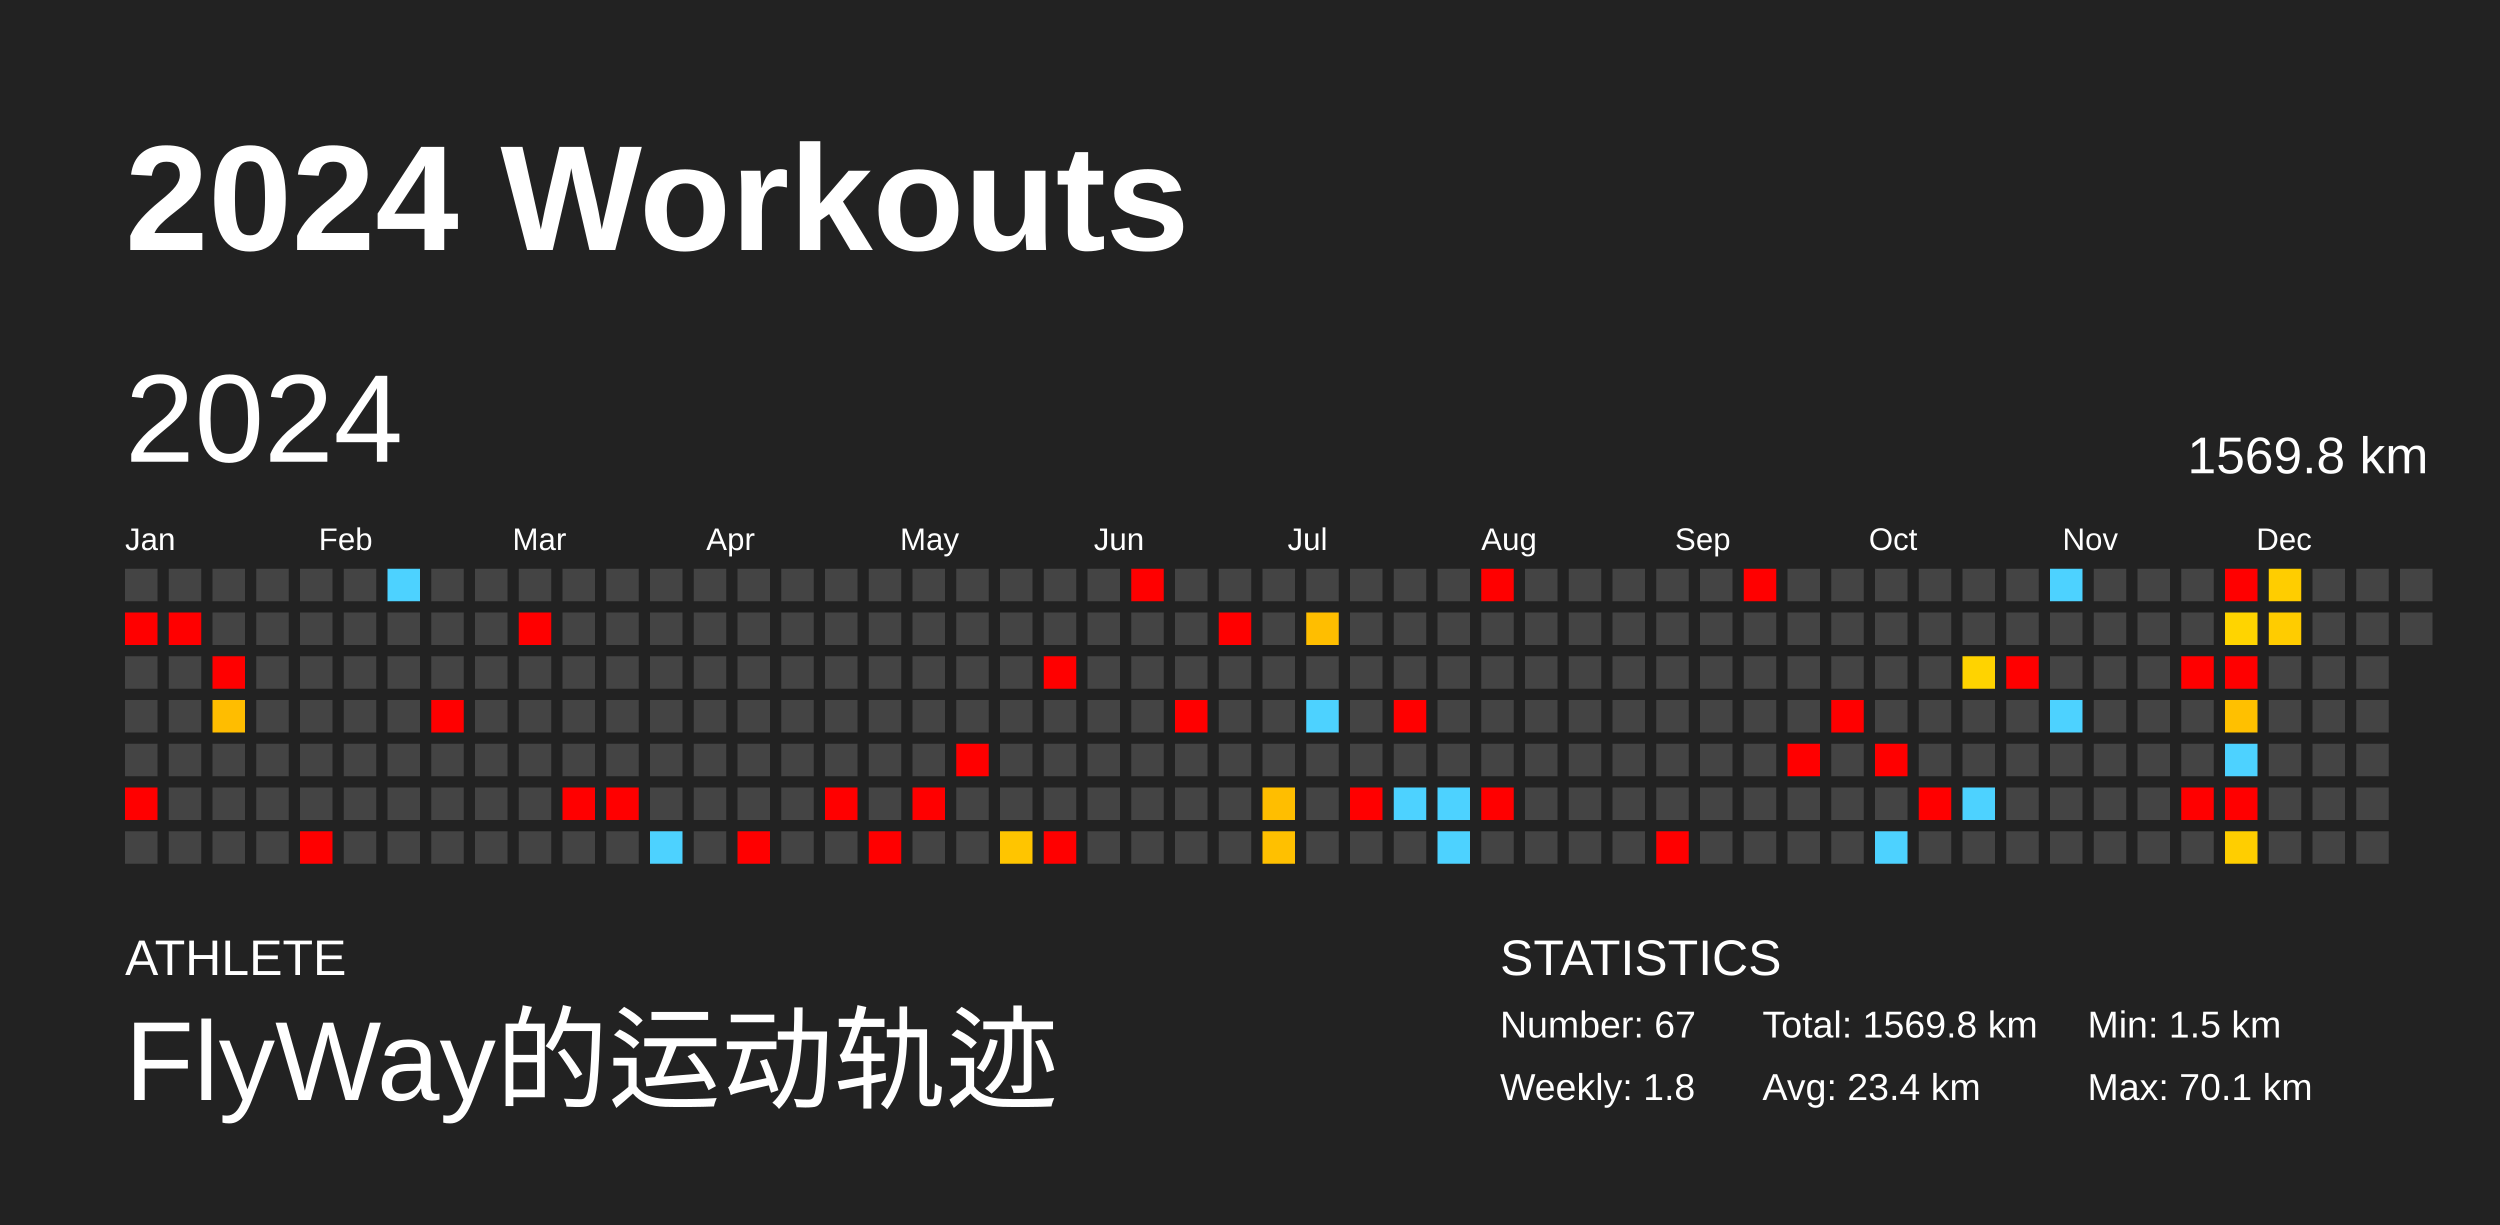
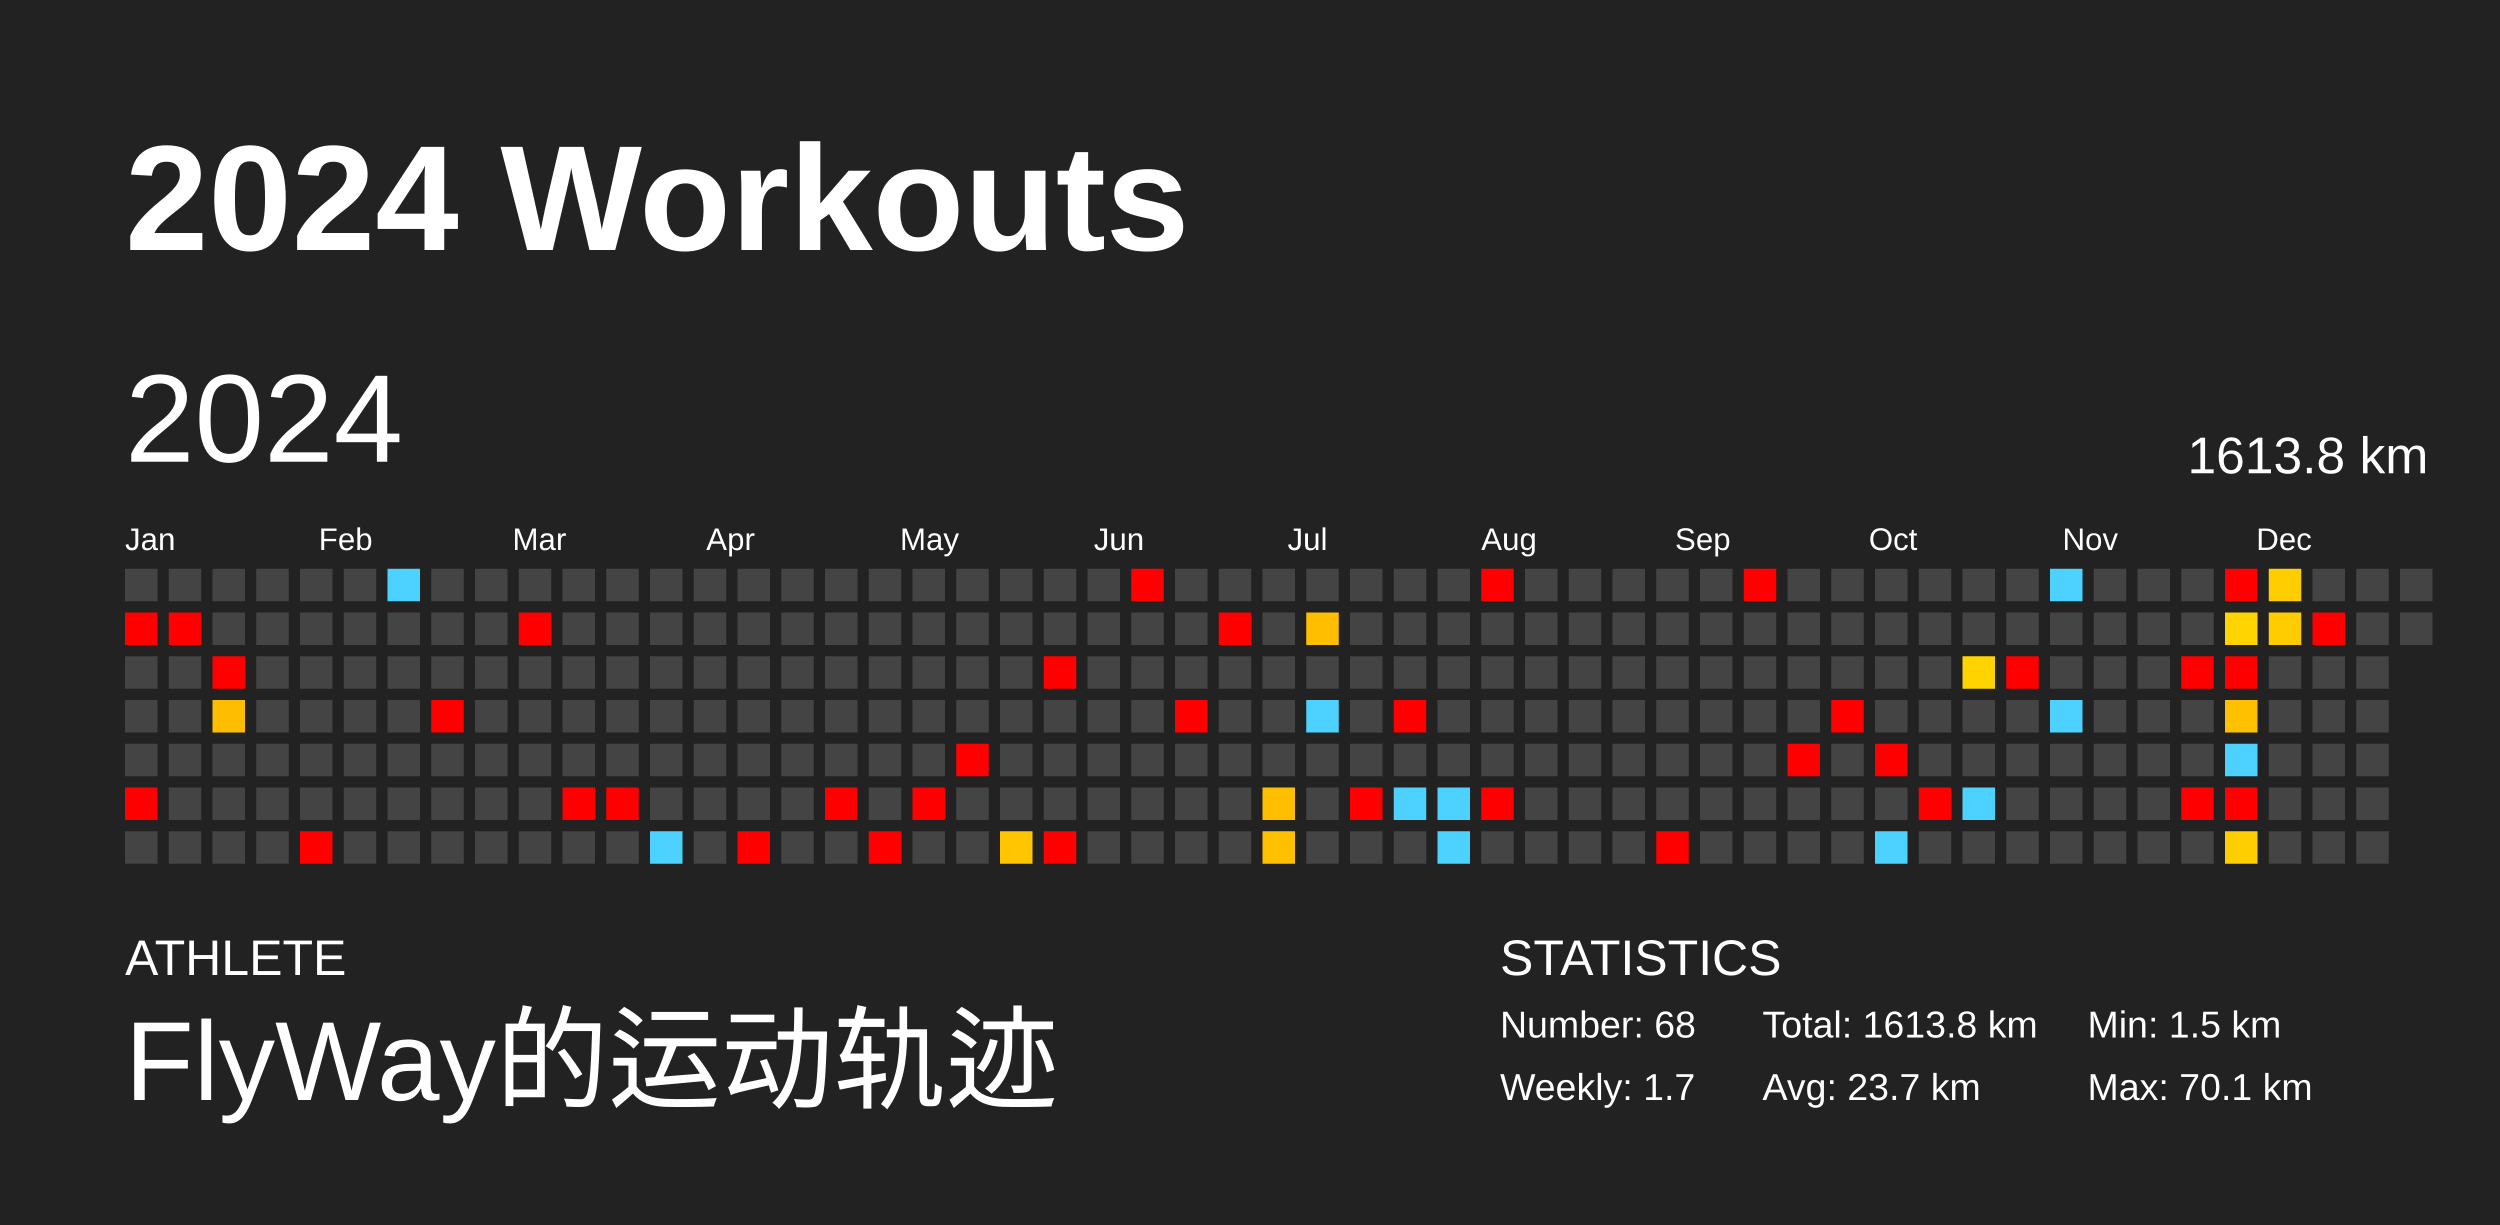
<svg xmlns="http://www.w3.org/2000/svg" baseProfile="full" height="98mm" version="1.1" viewBox="0,0,200,98" width="200mm">
  <defs />
  <rect fill="#222222" height="98" width="200" x="0" y="0" />
  <text fill="#FFFFFF" style="font-size:12px; font-family:Arial; font-weight:bold;" x="10" y="20">2024 Workouts</text>
  <text fill="#FFFFFF" style="font-size:4px; font-family:Arial" x="10" y="78">ATHLETE</text>
  <text fill="#FFFFFF" style="font-size:9px; font-family:Arial" x="10" y="88">FlyWay的运动轨迹</text>
  <text fill="#FFFFFF" style="font-size:4px; font-family:Arial" x="120" y="78">STATISTICS</text>
-   <text fill="#FFFFFF" style="font-size:3px; font-family:Arial" x="120" y="83">Number: 67</text>
-   <text fill="#FFFFFF" style="font-size:3px; font-family:Arial" x="120" y="88">Weekly: 1.8</text>
-   <text fill="#FFFFFF" style="font-size:3px; font-family:Arial" x="141" y="83">Total: 1569.8 km</text>
-   <text fill="#FFFFFF" style="font-size:3px; font-family:Arial" x="141" y="88">Avg: 23.4 km</text>
+   <text fill="#FFFFFF" style="font-size:3px; font-family:Arial" x="120" y="83">Number: 68</text>
+   <text fill="#FFFFFF" style="font-size:3px; font-family:Arial" x="120" y="88">Weekly: 1.7</text>
+   <text fill="#FFFFFF" style="font-size:3px; font-family:Arial" x="141" y="83">Total: 1613.8 km</text>
+   <text fill="#FFFFFF" style="font-size:3px; font-family:Arial" x="141" y="88">Avg: 23.7 km</text>
  <text fill="#FFFFFF" style="font-size:3px; font-family:Arial" x="167" y="83">Min: 1.5 km</text>
  <text fill="#FFFFFF" style="font-size:3px; font-family:Arial" x="167" y="88">Max: 70.1 km</text>
  <text dominant-baseline="hanging" fill="#FFFFFF" style="font-size:10.0px; font-family:Arial;" x="10" y="30">2024</text>
-   <text dominant-baseline="hanging" fill="#FFFFFF" style="font-size:4.125px; font-family:Arial;" x="175" y="35">1569.8 km</text>
+   <text dominant-baseline="hanging" fill="#FFFFFF" style="font-size:4.125px; font-family:Arial;" x="175" y="35">1613.8 km</text>
  <text fill="#FFFFFF" style="font-size:2.5px; font-family:Arial" x="10.0" y="44">Jan</text>
  <text fill="#FFFFFF" style="font-size:2.5px; font-family:Arial" x="25.5" y="44">Feb</text>
  <text fill="#FFFFFF" style="font-size:2.5px; font-family:Arial" x="41.0" y="44">Mar</text>
  <text fill="#FFFFFF" style="font-size:2.5px; font-family:Arial" x="56.5" y="44">Apr</text>
  <text fill="#FFFFFF" style="font-size:2.5px; font-family:Arial" x="72.0" y="44">May</text>
  <text fill="#FFFFFF" style="font-size:2.5px; font-family:Arial" x="87.5" y="44">Jun</text>
  <text fill="#FFFFFF" style="font-size:2.5px; font-family:Arial" x="103.0" y="44">Jul</text>
  <text fill="#FFFFFF" style="font-size:2.5px; font-family:Arial" x="118.5" y="44">Aug</text>
  <text fill="#FFFFFF" style="font-size:2.5px; font-family:Arial" x="134.0" y="44">Sep</text>
  <text fill="#FFFFFF" style="font-size:2.5px; font-family:Arial" x="149.5" y="44">Oct</text>
  <text fill="#FFFFFF" style="font-size:2.5px; font-family:Arial" x="165.0" y="44">Nov</text>
  <text fill="#FFFFFF" style="font-size:2.5px; font-family:Arial" x="180.5" y="44">Dec</text>
  <rect fill="#444444" height="2.6" width="2.6" x="10.0" y="45.5" />
  <rect fill="red" height="2.6" width="2.6" x="10.0" y="49.0" />
  <rect fill="#444444" height="2.6" width="2.6" x="10.0" y="52.5" />
  <rect fill="#444444" height="2.6" width="2.6" x="10.0" y="56.0" />
  <rect fill="#444444" height="2.6" width="2.6" x="10.0" y="59.5" />
  <rect fill="red" height="2.6" width="2.6" x="10.0" y="63.0" />
  <rect fill="#444444" height="2.6" width="2.6" x="10.0" y="66.5" />
  <rect fill="#444444" height="2.6" width="2.6" x="13.5" y="45.5" />
  <rect fill="red" height="2.6" width="2.6" x="13.5" y="49.0" />
  <rect fill="#444444" height="2.6" width="2.6" x="13.5" y="52.5" />
  <rect fill="#444444" height="2.6" width="2.6" x="13.5" y="56.0" />
  <rect fill="#444444" height="2.6" width="2.6" x="13.5" y="59.5" />
  <rect fill="#444444" height="2.6" width="2.6" x="13.5" y="63.0" />
  <rect fill="#444444" height="2.6" width="2.6" x="13.5" y="66.5" />
  <rect fill="#444444" height="2.6" width="2.6" x="17.0" y="45.5" />
  <rect fill="#444444" height="2.6" width="2.6" x="17.0" y="49.0" />
  <rect fill="red" height="2.6" width="2.6" x="17.0" y="52.5" />
  <rect fill="#ffbd00" height="2.6" width="2.6" x="17.0" y="56.0" />
  <rect fill="#444444" height="2.6" width="2.6" x="17.0" y="59.5" />
  <rect fill="#444444" height="2.6" width="2.6" x="17.0" y="63.0" />
  <rect fill="#444444" height="2.6" width="2.6" x="17.0" y="66.5" />
  <rect fill="#444444" height="2.6" width="2.6" x="20.5" y="45.5" />
  <rect fill="#444444" height="2.6" width="2.6" x="20.5" y="49.0" />
  <rect fill="#444444" height="2.6" width="2.6" x="20.5" y="52.5" />
  <rect fill="#444444" height="2.6" width="2.6" x="20.5" y="56.0" />
  <rect fill="#444444" height="2.6" width="2.6" x="20.5" y="59.5" />
  <rect fill="#444444" height="2.6" width="2.6" x="20.5" y="63.0" />
  <rect fill="#444444" height="2.6" width="2.6" x="20.5" y="66.5" />
  <rect fill="#444444" height="2.6" width="2.6" x="24.0" y="45.5" />
  <rect fill="#444444" height="2.6" width="2.6" x="24.0" y="49.0" />
  <rect fill="#444444" height="2.6" width="2.6" x="24.0" y="52.5" />
  <rect fill="#444444" height="2.6" width="2.6" x="24.0" y="56.0" />
  <rect fill="#444444" height="2.6" width="2.6" x="24.0" y="59.5" />
  <rect fill="#444444" height="2.6" width="2.6" x="24.0" y="63.0" />
  <rect fill="red" height="2.6" width="2.6" x="24.0" y="66.5" />
  <rect fill="#444444" height="2.6" width="2.6" x="27.5" y="45.5" />
  <rect fill="#444444" height="2.6" width="2.6" x="27.5" y="49.0" />
  <rect fill="#444444" height="2.6" width="2.6" x="27.5" y="52.5" />
  <rect fill="#444444" height="2.6" width="2.6" x="27.5" y="56.0" />
  <rect fill="#444444" height="2.6" width="2.6" x="27.5" y="59.5" />
  <rect fill="#444444" height="2.6" width="2.6" x="27.5" y="63.0" />
  <rect fill="#444444" height="2.6" width="2.6" x="27.5" y="66.5" />
  <rect fill="#4dd2ff" height="2.6" width="2.6" x="31.0" y="45.5" />
  <rect fill="#444444" height="2.6" width="2.6" x="31.0" y="49.0" />
  <rect fill="#444444" height="2.6" width="2.6" x="31.0" y="52.5" />
  <rect fill="#444444" height="2.6" width="2.6" x="31.0" y="56.0" />
  <rect fill="#444444" height="2.6" width="2.6" x="31.0" y="59.5" />
  <rect fill="#444444" height="2.6" width="2.6" x="31.0" y="63.0" />
  <rect fill="#444444" height="2.6" width="2.6" x="31.0" y="66.5" />
  <rect fill="#444444" height="2.6" width="2.6" x="34.5" y="45.5" />
  <rect fill="#444444" height="2.6" width="2.6" x="34.5" y="49.0" />
  <rect fill="#444444" height="2.6" width="2.6" x="34.5" y="52.5" />
  <rect fill="red" height="2.6" width="2.6" x="34.5" y="56.0" />
  <rect fill="#444444" height="2.6" width="2.6" x="34.5" y="59.5" />
  <rect fill="#444444" height="2.6" width="2.6" x="34.5" y="63.0" />
  <rect fill="#444444" height="2.6" width="2.6" x="34.5" y="66.5" />
  <rect fill="#444444" height="2.6" width="2.6" x="38.0" y="45.5" />
  <rect fill="#444444" height="2.6" width="2.6" x="38.0" y="49.0" />
  <rect fill="#444444" height="2.6" width="2.6" x="38.0" y="52.5" />
  <rect fill="#444444" height="2.6" width="2.6" x="38.0" y="56.0" />
  <rect fill="#444444" height="2.6" width="2.6" x="38.0" y="59.5" />
  <rect fill="#444444" height="2.6" width="2.6" x="38.0" y="63.0" />
  <rect fill="#444444" height="2.6" width="2.6" x="38.0" y="66.5" />
  <rect fill="#444444" height="2.6" width="2.6" x="41.5" y="45.5" />
  <rect fill="red" height="2.6" width="2.6" x="41.5" y="49.0" />
  <rect fill="#444444" height="2.6" width="2.6" x="41.5" y="52.5" />
  <rect fill="#444444" height="2.6" width="2.6" x="41.5" y="56.0" />
  <rect fill="#444444" height="2.6" width="2.6" x="41.5" y="59.5" />
  <rect fill="#444444" height="2.6" width="2.6" x="41.5" y="63.0" />
  <rect fill="#444444" height="2.6" width="2.6" x="41.5" y="66.5" />
  <rect fill="#444444" height="2.6" width="2.6" x="45.0" y="45.5" />
  <rect fill="#444444" height="2.6" width="2.6" x="45.0" y="49.0" />
  <rect fill="#444444" height="2.6" width="2.6" x="45.0" y="52.5" />
  <rect fill="#444444" height="2.6" width="2.6" x="45.0" y="56.0" />
  <rect fill="#444444" height="2.6" width="2.6" x="45.0" y="59.5" />
  <rect fill="red" height="2.6" width="2.6" x="45.0" y="63.0" />
  <rect fill="#444444" height="2.6" width="2.6" x="45.0" y="66.5" />
  <rect fill="#444444" height="2.6" width="2.6" x="48.5" y="45.5" />
  <rect fill="#444444" height="2.6" width="2.6" x="48.5" y="49.0" />
  <rect fill="#444444" height="2.6" width="2.6" x="48.5" y="52.5" />
  <rect fill="#444444" height="2.6" width="2.6" x="48.5" y="56.0" />
  <rect fill="#444444" height="2.6" width="2.6" x="48.5" y="59.5" />
  <rect fill="red" height="2.6" width="2.6" x="48.5" y="63.0" />
  <rect fill="#444444" height="2.6" width="2.6" x="48.5" y="66.5" />
  <rect fill="#444444" height="2.6" width="2.6" x="52.0" y="45.5" />
  <rect fill="#444444" height="2.6" width="2.6" x="52.0" y="49.0" />
  <rect fill="#444444" height="2.6" width="2.6" x="52.0" y="52.5" />
  <rect fill="#444444" height="2.6" width="2.6" x="52.0" y="56.0" />
  <rect fill="#444444" height="2.6" width="2.6" x="52.0" y="59.5" />
  <rect fill="#444444" height="2.6" width="2.6" x="52.0" y="63.0" />
  <rect fill="#4dd2ff" height="2.6" width="2.6" x="52.0" y="66.5" />
  <rect fill="#444444" height="2.6" width="2.6" x="55.5" y="45.5" />
  <rect fill="#444444" height="2.6" width="2.6" x="55.5" y="49.0" />
  <rect fill="#444444" height="2.6" width="2.6" x="55.5" y="52.5" />
  <rect fill="#444444" height="2.6" width="2.6" x="55.5" y="56.0" />
  <rect fill="#444444" height="2.6" width="2.6" x="55.5" y="59.5" />
  <rect fill="#444444" height="2.6" width="2.6" x="55.5" y="63.0" />
  <rect fill="#444444" height="2.6" width="2.6" x="55.5" y="66.5" />
  <rect fill="#444444" height="2.6" width="2.6" x="59.0" y="45.5" />
  <rect fill="#444444" height="2.6" width="2.6" x="59.0" y="49.0" />
  <rect fill="#444444" height="2.6" width="2.6" x="59.0" y="52.5" />
  <rect fill="#444444" height="2.6" width="2.6" x="59.0" y="56.0" />
  <rect fill="#444444" height="2.6" width="2.6" x="59.0" y="59.5" />
  <rect fill="#444444" height="2.6" width="2.6" x="59.0" y="63.0" />
  <rect fill="red" height="2.6" width="2.6" x="59.0" y="66.5" />
  <rect fill="#444444" height="2.6" width="2.6" x="62.5" y="45.5" />
  <rect fill="#444444" height="2.6" width="2.6" x="62.5" y="49.0" />
  <rect fill="#444444" height="2.6" width="2.6" x="62.5" y="52.5" />
  <rect fill="#444444" height="2.6" width="2.6" x="62.5" y="56.0" />
  <rect fill="#444444" height="2.6" width="2.6" x="62.5" y="59.5" />
  <rect fill="#444444" height="2.6" width="2.6" x="62.5" y="63.0" />
  <rect fill="#444444" height="2.6" width="2.6" x="62.5" y="66.5" />
  <rect fill="#444444" height="2.6" width="2.6" x="66.0" y="45.5" />
  <rect fill="#444444" height="2.6" width="2.6" x="66.0" y="49.0" />
  <rect fill="#444444" height="2.6" width="2.6" x="66.0" y="52.5" />
  <rect fill="#444444" height="2.6" width="2.6" x="66.0" y="56.0" />
  <rect fill="#444444" height="2.6" width="2.6" x="66.0" y="59.5" />
  <rect fill="red" height="2.6" width="2.6" x="66.0" y="63.0" />
  <rect fill="#444444" height="2.6" width="2.6" x="66.0" y="66.5" />
  <rect fill="#444444" height="2.6" width="2.6" x="69.5" y="45.5" />
  <rect fill="#444444" height="2.6" width="2.6" x="69.5" y="49.0" />
  <rect fill="#444444" height="2.6" width="2.6" x="69.5" y="52.5" />
  <rect fill="#444444" height="2.6" width="2.6" x="69.5" y="56.0" />
  <rect fill="#444444" height="2.6" width="2.6" x="69.5" y="59.5" />
  <rect fill="#444444" height="2.6" width="2.6" x="69.5" y="63.0" />
  <rect fill="red" height="2.6" width="2.6" x="69.5" y="66.5" />
  <rect fill="#444444" height="2.6" width="2.6" x="73.0" y="45.5" />
  <rect fill="#444444" height="2.6" width="2.6" x="73.0" y="49.0" />
  <rect fill="#444444" height="2.6" width="2.6" x="73.0" y="52.5" />
  <rect fill="#444444" height="2.6" width="2.6" x="73.0" y="56.0" />
  <rect fill="#444444" height="2.6" width="2.6" x="73.0" y="59.5" />
  <rect fill="red" height="2.6" width="2.6" x="73.0" y="63.0" />
  <rect fill="#444444" height="2.6" width="2.6" x="73.0" y="66.5" />
  <rect fill="#444444" height="2.6" width="2.6" x="76.5" y="45.5" />
  <rect fill="#444444" height="2.6" width="2.6" x="76.5" y="49.0" />
  <rect fill="#444444" height="2.6" width="2.6" x="76.5" y="52.5" />
  <rect fill="#444444" height="2.6" width="2.6" x="76.5" y="56.0" />
  <rect fill="red" height="2.6" width="2.6" x="76.5" y="59.5" />
  <rect fill="#444444" height="2.6" width="2.6" x="76.5" y="63.0" />
  <rect fill="#444444" height="2.6" width="2.6" x="76.5" y="66.5" />
  <rect fill="#444444" height="2.6" width="2.6" x="80.0" y="45.5" />
  <rect fill="#444444" height="2.6" width="2.6" x="80.0" y="49.0" />
  <rect fill="#444444" height="2.6" width="2.6" x="80.0" y="52.5" />
  <rect fill="#444444" height="2.6" width="2.6" x="80.0" y="56.0" />
  <rect fill="#444444" height="2.6" width="2.6" x="80.0" y="59.5" />
  <rect fill="#444444" height="2.6" width="2.6" x="80.0" y="63.0" />
  <rect fill="#ffc500" height="2.6" width="2.6" x="80.0" y="66.5" />
  <rect fill="#444444" height="2.6" width="2.6" x="83.5" y="45.5" />
  <rect fill="#444444" height="2.6" width="2.6" x="83.5" y="49.0" />
  <rect fill="red" height="2.6" width="2.6" x="83.5" y="52.5" />
  <rect fill="#444444" height="2.6" width="2.6" x="83.5" y="56.0" />
  <rect fill="#444444" height="2.6" width="2.6" x="83.5" y="59.5" />
  <rect fill="#444444" height="2.6" width="2.6" x="83.5" y="63.0" />
  <rect fill="red" height="2.6" width="2.6" x="83.5" y="66.5" />
  <rect fill="#444444" height="2.6" width="2.6" x="87.0" y="45.5" />
  <rect fill="#444444" height="2.6" width="2.6" x="87.0" y="49.0" />
  <rect fill="#444444" height="2.6" width="2.6" x="87.0" y="52.5" />
  <rect fill="#444444" height="2.6" width="2.6" x="87.0" y="56.0" />
  <rect fill="#444444" height="2.6" width="2.6" x="87.0" y="59.5" />
  <rect fill="#444444" height="2.6" width="2.6" x="87.0" y="63.0" />
  <rect fill="#444444" height="2.6" width="2.6" x="87.0" y="66.5" />
  <rect fill="red" height="2.6" width="2.6" x="90.5" y="45.5" />
  <rect fill="#444444" height="2.6" width="2.6" x="90.5" y="49.0" />
  <rect fill="#444444" height="2.6" width="2.6" x="90.5" y="52.5" />
  <rect fill="#444444" height="2.6" width="2.6" x="90.5" y="56.0" />
  <rect fill="#444444" height="2.6" width="2.6" x="90.5" y="59.5" />
  <rect fill="#444444" height="2.6" width="2.6" x="90.5" y="63.0" />
  <rect fill="#444444" height="2.6" width="2.6" x="90.5" y="66.5" />
  <rect fill="#444444" height="2.6" width="2.6" x="94.0" y="45.5" />
  <rect fill="#444444" height="2.6" width="2.6" x="94.0" y="49.0" />
  <rect fill="#444444" height="2.6" width="2.6" x="94.0" y="52.5" />
  <rect fill="red" height="2.6" width="2.6" x="94.0" y="56.0" />
  <rect fill="#444444" height="2.6" width="2.6" x="94.0" y="59.5" />
  <rect fill="#444444" height="2.6" width="2.6" x="94.0" y="63.0" />
  <rect fill="#444444" height="2.6" width="2.6" x="94.0" y="66.5" />
  <rect fill="#444444" height="2.6" width="2.6" x="97.5" y="45.5" />
  <rect fill="red" height="2.6" width="2.6" x="97.5" y="49.0" />
  <rect fill="#444444" height="2.6" width="2.6" x="97.5" y="52.5" />
  <rect fill="#444444" height="2.6" width="2.6" x="97.5" y="56.0" />
  <rect fill="#444444" height="2.6" width="2.6" x="97.5" y="59.5" />
  <rect fill="#444444" height="2.6" width="2.6" x="97.5" y="63.0" />
  <rect fill="#444444" height="2.6" width="2.6" x="97.5" y="66.5" />
  <rect fill="#444444" height="2.6" width="2.6" x="101.0" y="45.5" />
  <rect fill="#444444" height="2.6" width="2.6" x="101.0" y="49.0" />
  <rect fill="#444444" height="2.6" width="2.6" x="101.0" y="52.5" />
  <rect fill="#444444" height="2.6" width="2.6" x="101.0" y="56.0" />
  <rect fill="#444444" height="2.6" width="2.6" x="101.0" y="59.5" />
  <rect fill="#ffbe00" height="2.6" width="2.6" x="101.0" y="63.0" />
  <rect fill="#ffc000" height="2.6" width="2.6" x="101.0" y="66.5" />
  <rect fill="#444444" height="2.6" width="2.6" x="104.5" y="45.5" />
  <rect fill="#ffbe00" height="2.6" width="2.6" x="104.5" y="49.0" />
  <rect fill="#444444" height="2.6" width="2.6" x="104.5" y="52.5" />
  <rect fill="#4dd2ff" height="2.6" width="2.6" x="104.5" y="56.0" />
  <rect fill="#444444" height="2.6" width="2.6" x="104.5" y="59.5" />
  <rect fill="#444444" height="2.6" width="2.6" x="104.5" y="63.0" />
  <rect fill="#444444" height="2.6" width="2.6" x="104.5" y="66.5" />
  <rect fill="#444444" height="2.6" width="2.6" x="108.0" y="45.5" />
  <rect fill="#444444" height="2.6" width="2.6" x="108.0" y="49.0" />
  <rect fill="#444444" height="2.6" width="2.6" x="108.0" y="52.5" />
  <rect fill="#444444" height="2.6" width="2.6" x="108.0" y="56.0" />
  <rect fill="#444444" height="2.6" width="2.6" x="108.0" y="59.5" />
  <rect fill="red" height="2.6" width="2.6" x="108.0" y="63.0" />
  <rect fill="#444444" height="2.6" width="2.6" x="108.0" y="66.5" />
  <rect fill="#444444" height="2.6" width="2.6" x="111.5" y="45.5" />
  <rect fill="#444444" height="2.6" width="2.6" x="111.5" y="49.0" />
  <rect fill="#444444" height="2.6" width="2.6" x="111.5" y="52.5" />
  <rect fill="red" height="2.6" width="2.6" x="111.5" y="56.0" />
  <rect fill="#444444" height="2.6" width="2.6" x="111.5" y="59.5" />
  <rect fill="#4dd2ff" height="2.6" width="2.6" x="111.5" y="63.0" />
  <rect fill="#444444" height="2.6" width="2.6" x="111.5" y="66.5" />
  <rect fill="#444444" height="2.6" width="2.6" x="115.0" y="45.5" />
  <rect fill="#444444" height="2.6" width="2.6" x="115.0" y="49.0" />
  <rect fill="#444444" height="2.6" width="2.6" x="115.0" y="52.5" />
  <rect fill="#444444" height="2.6" width="2.6" x="115.0" y="56.0" />
  <rect fill="#444444" height="2.6" width="2.6" x="115.0" y="59.5" />
  <rect fill="#4dd2ff" height="2.6" width="2.6" x="115.0" y="63.0" />
  <rect fill="#4dd2ff" height="2.6" width="2.6" x="115.0" y="66.5" />
  <rect fill="red" height="2.6" width="2.6" x="118.5" y="45.5" />
  <rect fill="#444444" height="2.6" width="2.6" x="118.5" y="49.0" />
  <rect fill="#444444" height="2.6" width="2.6" x="118.5" y="52.5" />
  <rect fill="#444444" height="2.6" width="2.6" x="118.5" y="56.0" />
  <rect fill="#444444" height="2.6" width="2.6" x="118.5" y="59.5" />
  <rect fill="red" height="2.6" width="2.6" x="118.5" y="63.0" />
  <rect fill="#444444" height="2.6" width="2.6" x="118.5" y="66.5" />
  <rect fill="#444444" height="2.6" width="2.6" x="122.0" y="45.5" />
  <rect fill="#444444" height="2.6" width="2.6" x="122.0" y="49.0" />
  <rect fill="#444444" height="2.6" width="2.6" x="122.0" y="52.5" />
  <rect fill="#444444" height="2.6" width="2.6" x="122.0" y="56.0" />
  <rect fill="#444444" height="2.6" width="2.6" x="122.0" y="59.5" />
  <rect fill="#444444" height="2.6" width="2.6" x="122.0" y="63.0" />
  <rect fill="#444444" height="2.6" width="2.6" x="122.0" y="66.5" />
  <rect fill="#444444" height="2.6" width="2.6" x="125.5" y="45.5" />
  <rect fill="#444444" height="2.6" width="2.6" x="125.5" y="49.0" />
  <rect fill="#444444" height="2.6" width="2.6" x="125.5" y="52.5" />
  <rect fill="#444444" height="2.6" width="2.6" x="125.5" y="56.0" />
  <rect fill="#444444" height="2.6" width="2.6" x="125.5" y="59.5" />
  <rect fill="#444444" height="2.6" width="2.6" x="125.5" y="63.0" />
  <rect fill="#444444" height="2.6" width="2.6" x="125.5" y="66.5" />
  <rect fill="#444444" height="2.6" width="2.6" x="129.0" y="45.5" />
  <rect fill="#444444" height="2.6" width="2.6" x="129.0" y="49.0" />
  <rect fill="#444444" height="2.6" width="2.6" x="129.0" y="52.5" />
  <rect fill="#444444" height="2.6" width="2.6" x="129.0" y="56.0" />
  <rect fill="#444444" height="2.6" width="2.6" x="129.0" y="59.5" />
  <rect fill="#444444" height="2.6" width="2.6" x="129.0" y="63.0" />
  <rect fill="#444444" height="2.6" width="2.6" x="129.0" y="66.5" />
  <rect fill="#444444" height="2.6" width="2.6" x="132.5" y="45.5" />
  <rect fill="#444444" height="2.6" width="2.6" x="132.5" y="49.0" />
  <rect fill="#444444" height="2.6" width="2.6" x="132.5" y="52.5" />
  <rect fill="#444444" height="2.6" width="2.6" x="132.5" y="56.0" />
  <rect fill="#444444" height="2.6" width="2.6" x="132.5" y="59.5" />
  <rect fill="#444444" height="2.6" width="2.6" x="132.5" y="63.0" />
  <rect fill="red" height="2.6" width="2.6" x="132.5" y="66.5" />
  <rect fill="#444444" height="2.6" width="2.6" x="136.0" y="45.5" />
  <rect fill="#444444" height="2.6" width="2.6" x="136.0" y="49.0" />
  <rect fill="#444444" height="2.6" width="2.6" x="136.0" y="52.5" />
  <rect fill="#444444" height="2.6" width="2.6" x="136.0" y="56.0" />
  <rect fill="#444444" height="2.6" width="2.6" x="136.0" y="59.5" />
  <rect fill="#444444" height="2.6" width="2.6" x="136.0" y="63.0" />
  <rect fill="#444444" height="2.6" width="2.6" x="136.0" y="66.5" />
  <rect fill="red" height="2.6" width="2.6" x="139.5" y="45.5" />
  <rect fill="#444444" height="2.6" width="2.6" x="139.5" y="49.0" />
  <rect fill="#444444" height="2.6" width="2.6" x="139.5" y="52.5" />
  <rect fill="#444444" height="2.6" width="2.6" x="139.5" y="56.0" />
  <rect fill="#444444" height="2.6" width="2.6" x="139.5" y="59.5" />
  <rect fill="#444444" height="2.6" width="2.6" x="139.5" y="63.0" />
  <rect fill="#444444" height="2.6" width="2.6" x="139.5" y="66.5" />
  <rect fill="#444444" height="2.6" width="2.6" x="143.0" y="45.5" />
  <rect fill="#444444" height="2.6" width="2.6" x="143.0" y="49.0" />
  <rect fill="#444444" height="2.6" width="2.6" x="143.0" y="52.5" />
  <rect fill="#444444" height="2.6" width="2.6" x="143.0" y="56.0" />
  <rect fill="red" height="2.6" width="2.6" x="143.0" y="59.5" />
  <rect fill="#444444" height="2.6" width="2.6" x="143.0" y="63.0" />
  <rect fill="#444444" height="2.6" width="2.6" x="143.0" y="66.5" />
  <rect fill="#444444" height="2.6" width="2.6" x="146.5" y="45.5" />
  <rect fill="#444444" height="2.6" width="2.6" x="146.5" y="49.0" />
  <rect fill="#444444" height="2.6" width="2.6" x="146.5" y="52.5" />
  <rect fill="red" height="2.6" width="2.6" x="146.5" y="56.0" />
  <rect fill="#444444" height="2.6" width="2.6" x="146.5" y="59.5" />
  <rect fill="#444444" height="2.6" width="2.6" x="146.5" y="63.0" />
  <rect fill="#444444" height="2.6" width="2.6" x="146.5" y="66.5" />
  <rect fill="#444444" height="2.6" width="2.6" x="150.0" y="45.5" />
  <rect fill="#444444" height="2.6" width="2.6" x="150.0" y="49.0" />
  <rect fill="#444444" height="2.6" width="2.6" x="150.0" y="52.5" />
  <rect fill="#444444" height="2.6" width="2.6" x="150.0" y="56.0" />
  <rect fill="red" height="2.6" width="2.6" x="150.0" y="59.5" />
  <rect fill="#444444" height="2.6" width="2.6" x="150.0" y="63.0" />
  <rect fill="#4dd2ff" height="2.6" width="2.6" x="150.0" y="66.5" />
  <rect fill="#444444" height="2.6" width="2.6" x="153.5" y="45.5" />
  <rect fill="#444444" height="2.6" width="2.6" x="153.5" y="49.0" />
  <rect fill="#444444" height="2.6" width="2.6" x="153.5" y="52.5" />
  <rect fill="#444444" height="2.6" width="2.6" x="153.5" y="56.0" />
  <rect fill="#444444" height="2.6" width="2.6" x="153.5" y="59.5" />
  <rect fill="red" height="2.6" width="2.6" x="153.5" y="63.0" />
  <rect fill="#444444" height="2.6" width="2.6" x="153.5" y="66.5" />
  <rect fill="#444444" height="2.6" width="2.6" x="157.0" y="45.5" />
  <rect fill="#444444" height="2.6" width="2.6" x="157.0" y="49.0" />
  <rect fill="#ffd300" height="2.6" width="2.6" x="157.0" y="52.5" />
  <rect fill="#444444" height="2.6" width="2.6" x="157.0" y="56.0" />
  <rect fill="#444444" height="2.6" width="2.6" x="157.0" y="59.5" />
  <rect fill="#4dd2ff" height="2.6" width="2.6" x="157.0" y="63.0" />
  <rect fill="#444444" height="2.6" width="2.6" x="157.0" y="66.5" />
  <rect fill="#444444" height="2.6" width="2.6" x="160.5" y="45.5" />
  <rect fill="#444444" height="2.6" width="2.6" x="160.5" y="49.0" />
  <rect fill="red" height="2.6" width="2.6" x="160.5" y="52.5" />
  <rect fill="#444444" height="2.6" width="2.6" x="160.5" y="56.0" />
  <rect fill="#444444" height="2.6" width="2.6" x="160.5" y="59.5" />
  <rect fill="#444444" height="2.6" width="2.6" x="160.5" y="63.0" />
  <rect fill="#444444" height="2.6" width="2.6" x="160.5" y="66.5" />
  <rect fill="#4dd2ff" height="2.6" width="2.6" x="164.0" y="45.5" />
  <rect fill="#444444" height="2.6" width="2.6" x="164.0" y="49.0" />
  <rect fill="#444444" height="2.6" width="2.6" x="164.0" y="52.5" />
  <rect fill="#4dd2ff" height="2.6" width="2.6" x="164.0" y="56.0" />
  <rect fill="#444444" height="2.6" width="2.6" x="164.0" y="59.5" />
  <rect fill="#444444" height="2.6" width="2.6" x="164.0" y="63.0" />
  <rect fill="#444444" height="2.6" width="2.6" x="164.0" y="66.5" />
  <rect fill="#444444" height="2.6" width="2.6" x="167.5" y="45.5" />
  <rect fill="#444444" height="2.6" width="2.6" x="167.5" y="49.0" />
  <rect fill="#444444" height="2.6" width="2.6" x="167.5" y="52.5" />
  <rect fill="#444444" height="2.6" width="2.6" x="167.5" y="56.0" />
  <rect fill="#444444" height="2.6" width="2.6" x="167.5" y="59.5" />
  <rect fill="#444444" height="2.6" width="2.6" x="167.5" y="63.0" />
  <rect fill="#444444" height="2.6" width="2.6" x="167.5" y="66.5" />
  <rect fill="#444444" height="2.6" width="2.6" x="171.0" y="45.5" />
  <rect fill="#444444" height="2.6" width="2.6" x="171.0" y="49.0" />
  <rect fill="#444444" height="2.6" width="2.6" x="171.0" y="52.5" />
  <rect fill="#444444" height="2.6" width="2.6" x="171.0" y="56.0" />
  <rect fill="#444444" height="2.6" width="2.6" x="171.0" y="59.5" />
  <rect fill="#444444" height="2.6" width="2.6" x="171.0" y="63.0" />
  <rect fill="#444444" height="2.6" width="2.6" x="171.0" y="66.5" />
  <rect fill="#444444" height="2.6" width="2.6" x="174.5" y="45.5" />
  <rect fill="#444444" height="2.6" width="2.6" x="174.5" y="49.0" />
  <rect fill="red" height="2.6" width="2.6" x="174.5" y="52.5" />
  <rect fill="#444444" height="2.6" width="2.6" x="174.5" y="56.0" />
  <rect fill="#444444" height="2.6" width="2.6" x="174.5" y="59.5" />
  <rect fill="red" height="2.6" width="2.6" x="174.5" y="63.0" />
  <rect fill="#444444" height="2.6" width="2.6" x="174.5" y="66.5" />
  <rect fill="red" height="2.6" width="2.6" x="178.0" y="45.5" />
  <rect fill="#ffd400" height="2.6" width="2.6" x="178.0" y="49.0" />
  <rect fill="red" height="2.6" width="2.6" x="178.0" y="52.5" />
  <rect fill="#ffc000" height="2.6" width="2.6" x="178.0" y="56.0" />
  <rect fill="#4dd2ff" height="2.6" width="2.6" x="178.0" y="59.5" />
  <rect fill="red" height="2.6" width="2.6" x="178.0" y="63.0" />
  <rect fill="#ffce00" height="2.6" width="2.6" x="178.0" y="66.5" />
  <rect fill="#ffcd00" height="2.6" width="2.6" x="181.5" y="45.5" />
  <rect fill="#ffcc00" height="2.6" width="2.6" x="181.5" y="49.0" />
  <rect fill="#444444" height="2.6" width="2.6" x="181.5" y="52.5" />
  <rect fill="#444444" height="2.6" width="2.6" x="181.5" y="56.0" />
  <rect fill="#444444" height="2.6" width="2.6" x="181.5" y="59.5" />
  <rect fill="#444444" height="2.6" width="2.6" x="181.5" y="63.0" />
  <rect fill="#444444" height="2.6" width="2.6" x="181.5" y="66.5" />
  <rect fill="#444444" height="2.6" width="2.6" x="185.0" y="45.5" />
-   <rect fill="#444444" height="2.6" width="2.6" x="185.0" y="49.0" />
+   <rect fill="red" height="2.6" width="2.6" x="185.0" y="49.0" />
  <rect fill="#444444" height="2.6" width="2.6" x="185.0" y="52.5" />
  <rect fill="#444444" height="2.6" width="2.6" x="185.0" y="56.0" />
  <rect fill="#444444" height="2.6" width="2.6" x="185.0" y="59.5" />
  <rect fill="#444444" height="2.6" width="2.6" x="185.0" y="63.0" />
  <rect fill="#444444" height="2.6" width="2.6" x="185.0" y="66.5" />
  <rect fill="#444444" height="2.6" width="2.6" x="188.5" y="45.5" />
  <rect fill="#444444" height="2.6" width="2.6" x="188.5" y="49.0" />
  <rect fill="#444444" height="2.6" width="2.6" x="188.5" y="52.5" />
  <rect fill="#444444" height="2.6" width="2.6" x="188.5" y="56.0" />
  <rect fill="#444444" height="2.6" width="2.6" x="188.5" y="59.5" />
  <rect fill="#444444" height="2.6" width="2.6" x="188.5" y="63.0" />
  <rect fill="#444444" height="2.6" width="2.6" x="188.5" y="66.5" />
  <rect fill="#444444" height="2.6" width="2.6" x="192.0" y="45.5" />
  <rect fill="#444444" height="2.6" width="2.6" x="192.0" y="49.0" />
</svg>
